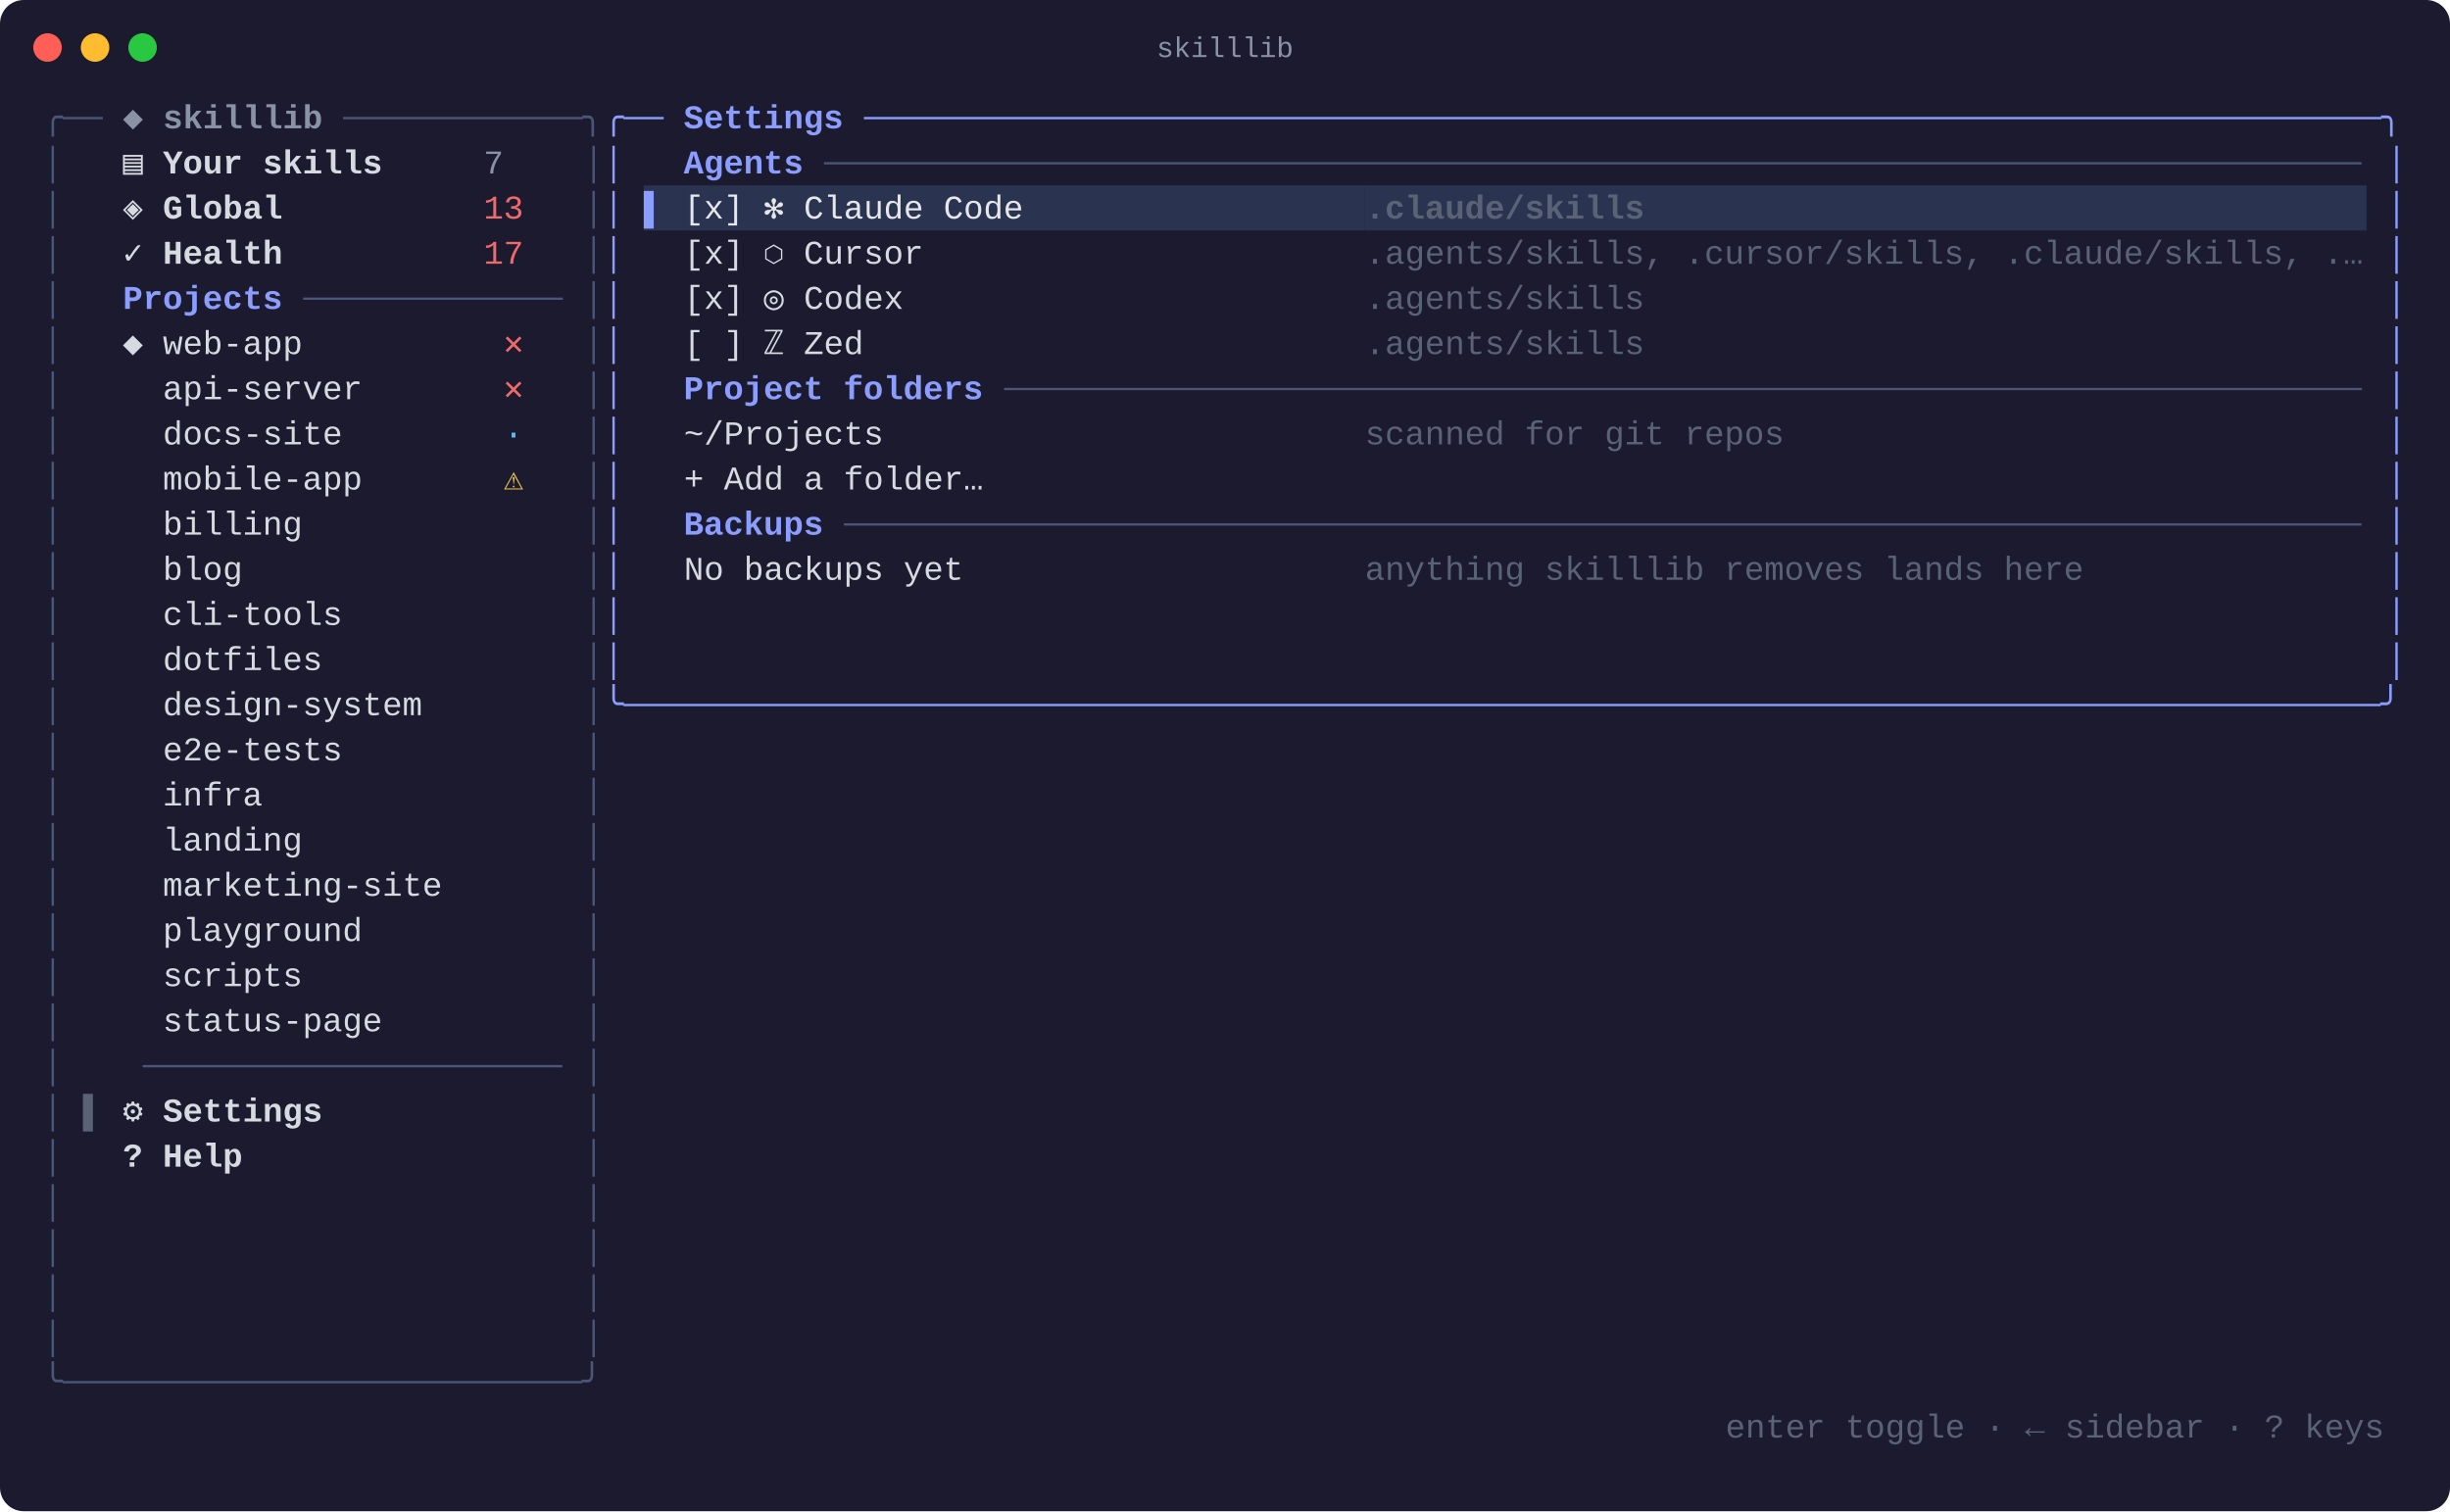
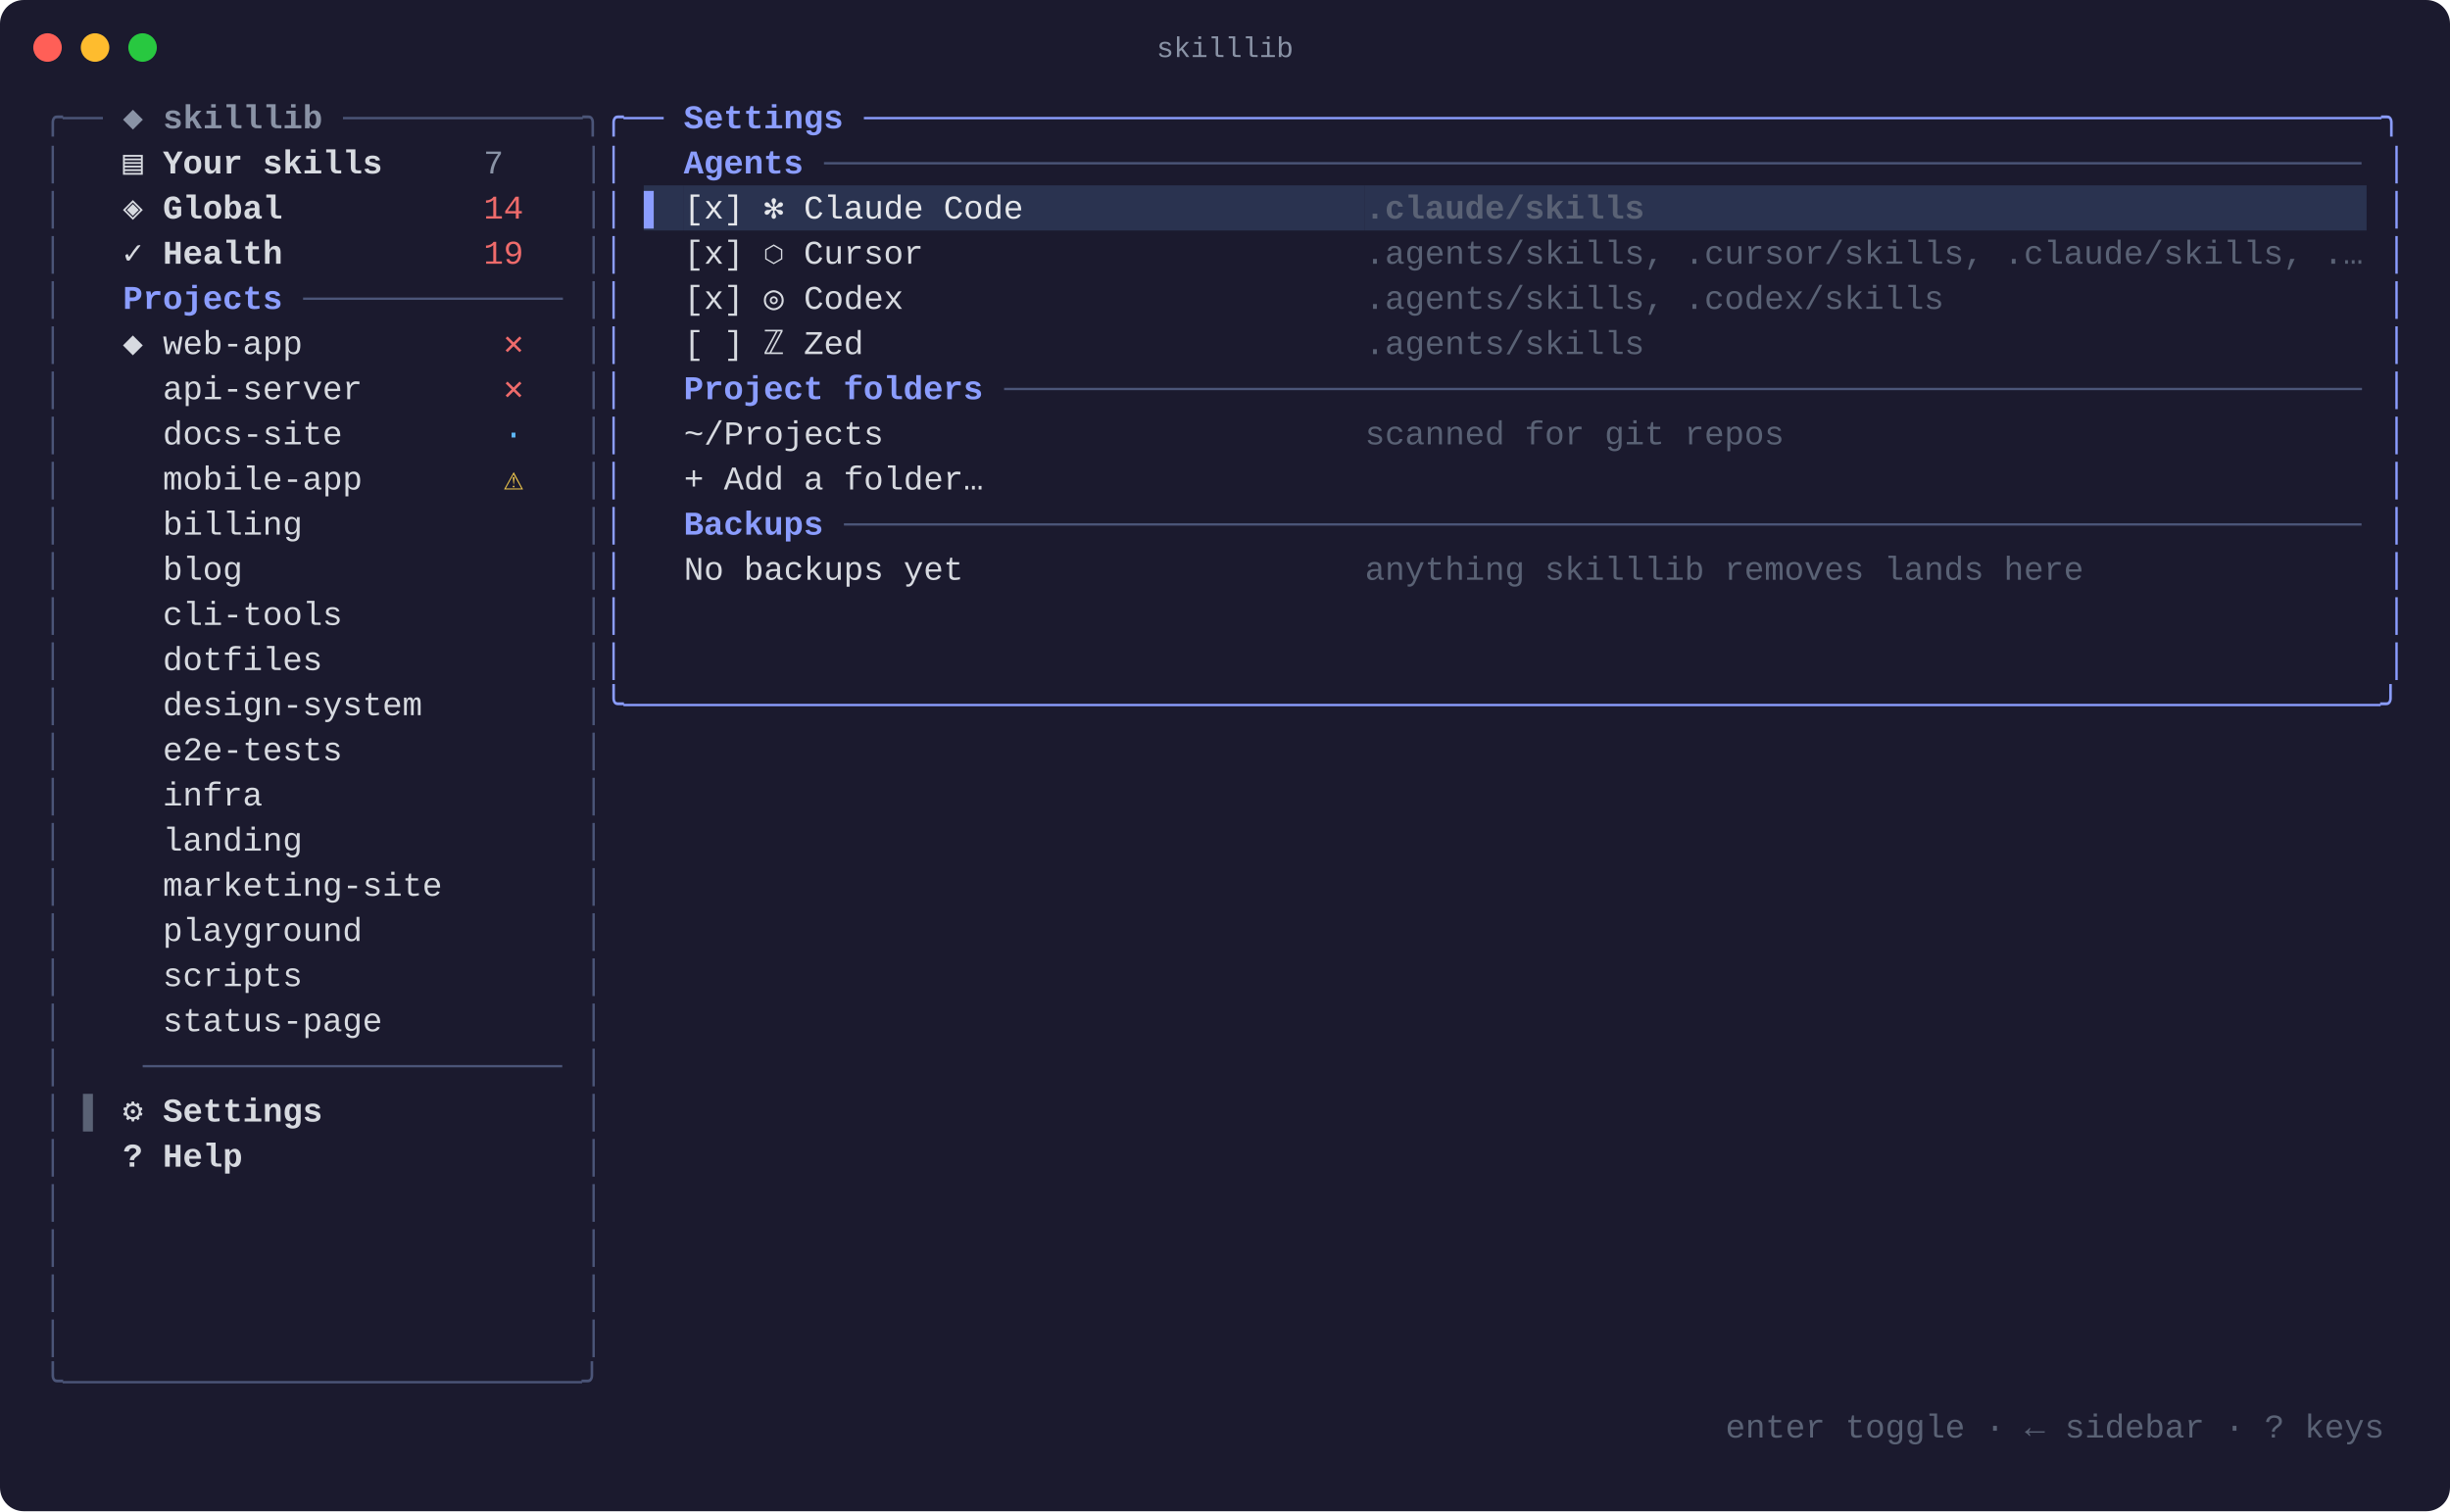
<svg xmlns="http://www.w3.org/2000/svg" width="1031" height="636" viewBox="0 0 1031 636" font-family="SFMono-Regular, Menlo, Consolas, 'Liberation Mono', monospace" font-size="14">
  <rect width="1031" height="636" rx="10" fill="#1b1a2e" />
  <circle cx="20" cy="20" r="6" fill="#ff5f57" />
  <circle cx="40" cy="20" r="6" fill="#febc2e" />
  <circle cx="60" cy="20" r="6" fill="#28c840" />
  <text x="515.5" y="24" fill="#8a93a6" font-size="12" text-anchor="middle">skilllib</text>
  <text x="18.0" y="54.0" fill="#4b5578" xml:space="preserve" textLength="25.3" lengthAdjust="spacingAndGlyphs">╭──</text>
  <text x="43.3" y="54.0" fill="#8a93a6" font-weight="bold" xml:space="preserve" textLength="101.2" lengthAdjust="spacingAndGlyphs"> ◆ skilllib </text>
  <text x="144.4" y="54.0" fill="#4b5578" xml:space="preserve" textLength="109.6" lengthAdjust="spacingAndGlyphs">────────────╮</text>
  <text x="254.0" y="54.0" fill="#8b9dff" xml:space="preserve" textLength="25.3" lengthAdjust="spacingAndGlyphs">╭──</text>
  <text x="279.3" y="54.0" fill="#8b9dff" font-weight="bold" xml:space="preserve" textLength="84.3" lengthAdjust="spacingAndGlyphs"> Settings </text>
  <text x="363.6" y="54.0" fill="#8b9dff" xml:space="preserve" textLength="649.1" lengthAdjust="spacingAndGlyphs">────────────────────────────────────────────────────────────────────────────╮</text>
  <text x="18.0" y="73.0" fill="#4b5578" xml:space="preserve" textLength="8.4" lengthAdjust="spacingAndGlyphs">│</text>
  <text x="51.7" y="73.0" fill="#d7dae0" font-weight="bold" xml:space="preserve" textLength="151.7" lengthAdjust="spacingAndGlyphs">▤ Your skills     </text>
  <text x="203.5" y="73.0" fill="#8a93a6" xml:space="preserve" textLength="33.7" lengthAdjust="spacingAndGlyphs">7   </text>
  <text x="245.6" y="73.0" fill="#4b5578" xml:space="preserve" textLength="8.4" lengthAdjust="spacingAndGlyphs">│</text>
  <text x="254.0" y="73.0" fill="#8b9dff" xml:space="preserve" textLength="8.4" lengthAdjust="spacingAndGlyphs">│</text>
  <text x="270.9" y="73.0" fill="#8b9dff" font-weight="bold" xml:space="preserve" textLength="75.9" lengthAdjust="spacingAndGlyphs">  Agents </text>
  <text x="346.8" y="73.0" fill="#4b5578" xml:space="preserve" textLength="649.1" lengthAdjust="spacingAndGlyphs">─────────────────────────────────────────────────────────────────────────────</text>
  <text x="1004.3" y="73.0" fill="#8b9dff" xml:space="preserve" textLength="8.4" lengthAdjust="spacingAndGlyphs">│</text>
  <text x="18.0" y="92.0" fill="#4b5578" xml:space="preserve" textLength="8.4" lengthAdjust="spacingAndGlyphs">│</text>
  <text x="51.7" y="92.0" fill="#d7dae0" font-weight="bold" xml:space="preserve" textLength="151.7" lengthAdjust="spacingAndGlyphs">◈ Global          </text>
-   <text x="203.5" y="92.0" fill="#ef6b6b" xml:space="preserve" textLength="33.7" lengthAdjust="spacingAndGlyphs">13  </text>
+   <text x="203.5" y="92.0" fill="#ef6b6b" xml:space="preserve" textLength="33.7" lengthAdjust="spacingAndGlyphs">14  </text>
  <text x="245.6" y="92.0" fill="#4b5578" xml:space="preserve" textLength="8.4" lengthAdjust="spacingAndGlyphs">│</text>
  <text x="254.0" y="92.0" fill="#8b9dff" xml:space="preserve" textLength="8.4" lengthAdjust="spacingAndGlyphs">│</text>
  <rect x="270.9" y="78.0" width="16.9" height="19" fill="#2a3350" />
  <text x="270.9" y="92.0" fill="#8b9dff" xml:space="preserve" textLength="16.9" lengthAdjust="spacingAndGlyphs">▌ </text>
  <rect x="287.8" y="78.0" width="286.6" height="19" fill="#2a3350" />
  <text x="287.8" y="92.0" fill="#e5e7eb" xml:space="preserve" textLength="286.6" lengthAdjust="spacingAndGlyphs">[x] ✻ Claude Code                 </text>
  <rect x="574.4" y="78.0" width="421.5" height="19" fill="#2a3350" />
  <text x="574.4" y="92.0" fill="#5a6275" font-weight="bold" xml:space="preserve" textLength="421.5" lengthAdjust="spacingAndGlyphs">.claude/skills                                    </text>
  <text x="1004.3" y="92.0" fill="#8b9dff" xml:space="preserve" textLength="8.4" lengthAdjust="spacingAndGlyphs">│</text>
  <text x="18.0" y="111.0" fill="#4b5578" xml:space="preserve" textLength="8.4" lengthAdjust="spacingAndGlyphs">│</text>
  <text x="51.7" y="111.0" fill="#d7dae0" font-weight="bold" xml:space="preserve" textLength="151.7" lengthAdjust="spacingAndGlyphs">✓ Health          </text>
-   <text x="203.5" y="111.0" fill="#ef6b6b" xml:space="preserve" textLength="33.7" lengthAdjust="spacingAndGlyphs">17  </text>
+   <text x="203.5" y="111.0" fill="#ef6b6b" xml:space="preserve" textLength="33.7" lengthAdjust="spacingAndGlyphs">19  </text>
  <text x="245.6" y="111.0" fill="#4b5578" xml:space="preserve" textLength="8.4" lengthAdjust="spacingAndGlyphs">│</text>
  <text x="254.0" y="111.0" fill="#8b9dff" xml:space="preserve" textLength="8.4" lengthAdjust="spacingAndGlyphs">│</text>
  <text x="287.8" y="111.0" fill="#d7dae0" xml:space="preserve" textLength="286.6" lengthAdjust="spacingAndGlyphs">[x] ⬡ Cursor                      </text>
  <text x="574.4" y="111.0" fill="#5a6275" xml:space="preserve" textLength="421.5" lengthAdjust="spacingAndGlyphs">.agents/skills, .cursor/skills, .claude/skills, .…</text>
  <text x="1004.3" y="111.0" fill="#8b9dff" xml:space="preserve" textLength="8.4" lengthAdjust="spacingAndGlyphs">│</text>
  <text x="18.0" y="130.0" fill="#4b5578" xml:space="preserve" textLength="8.4" lengthAdjust="spacingAndGlyphs">│</text>
  <text x="34.9" y="130.0" fill="#8b9dff" font-weight="bold" xml:space="preserve" textLength="92.7" lengthAdjust="spacingAndGlyphs">  Projects </text>
  <text x="127.6" y="130.0" fill="#4b5578" xml:space="preserve" textLength="109.6" lengthAdjust="spacingAndGlyphs">─────────────</text>
  <text x="245.6" y="130.0" fill="#4b5578" xml:space="preserve" textLength="8.4" lengthAdjust="spacingAndGlyphs">│</text>
  <text x="254.0" y="130.0" fill="#8b9dff" xml:space="preserve" textLength="8.4" lengthAdjust="spacingAndGlyphs">│</text>
  <text x="287.8" y="130.0" fill="#d7dae0" xml:space="preserve" textLength="286.6" lengthAdjust="spacingAndGlyphs">[x] ◎ Codex                       </text>
-   <text x="574.4" y="130.0" fill="#5a6275" xml:space="preserve" textLength="421.5" lengthAdjust="spacingAndGlyphs">.agents/skills                                    </text>
+   <text x="574.4" y="130.0" fill="#5a6275" xml:space="preserve" textLength="421.5" lengthAdjust="spacingAndGlyphs">.agents/skills, .codex/skills                     </text>
  <text x="1004.3" y="130.0" fill="#8b9dff" xml:space="preserve" textLength="8.4" lengthAdjust="spacingAndGlyphs">│</text>
  <text x="18.0" y="149.0" fill="#4b5578" xml:space="preserve" textLength="8.4" lengthAdjust="spacingAndGlyphs">│</text>
  <text x="51.7" y="149.0" fill="#d7dae0" xml:space="preserve" textLength="160.2" lengthAdjust="spacingAndGlyphs">◆ web-app          </text>
  <text x="211.9" y="149.0" fill="#ef6b6b" xml:space="preserve" textLength="25.3" lengthAdjust="spacingAndGlyphs">✕  </text>
  <text x="245.6" y="149.0" fill="#4b5578" xml:space="preserve" textLength="8.4" lengthAdjust="spacingAndGlyphs">│</text>
  <text x="254.0" y="149.0" fill="#8b9dff" xml:space="preserve" textLength="8.4" lengthAdjust="spacingAndGlyphs">│</text>
  <text x="287.8" y="149.0" fill="#d7dae0" xml:space="preserve" textLength="286.6" lengthAdjust="spacingAndGlyphs">[ ] ℤ Zed                         </text>
  <text x="574.4" y="149.0" fill="#5a6275" xml:space="preserve" textLength="421.5" lengthAdjust="spacingAndGlyphs">.agents/skills                                    </text>
  <text x="1004.3" y="149.0" fill="#8b9dff" xml:space="preserve" textLength="8.4" lengthAdjust="spacingAndGlyphs">│</text>
  <text x="18.0" y="168.0" fill="#4b5578" xml:space="preserve" textLength="8.4" lengthAdjust="spacingAndGlyphs">│</text>
  <text x="51.7" y="168.0" fill="#d7dae0" xml:space="preserve" textLength="160.2" lengthAdjust="spacingAndGlyphs">  api-server       </text>
  <text x="211.9" y="168.0" fill="#ef6b6b" xml:space="preserve" textLength="25.3" lengthAdjust="spacingAndGlyphs">✕  </text>
  <text x="245.6" y="168.0" fill="#4b5578" xml:space="preserve" textLength="8.4" lengthAdjust="spacingAndGlyphs">│</text>
  <text x="254.0" y="168.0" fill="#8b9dff" xml:space="preserve" textLength="8.4" lengthAdjust="spacingAndGlyphs">│</text>
  <text x="270.9" y="168.0" fill="#8b9dff" font-weight="bold" xml:space="preserve" textLength="151.7" lengthAdjust="spacingAndGlyphs">  Project folders </text>
  <text x="422.6" y="168.0" fill="#4b5578" xml:space="preserve" textLength="573.2" lengthAdjust="spacingAndGlyphs">────────────────────────────────────────────────────────────────────</text>
  <text x="1004.3" y="168.0" fill="#8b9dff" xml:space="preserve" textLength="8.4" lengthAdjust="spacingAndGlyphs">│</text>
  <text x="18.0" y="187.0" fill="#4b5578" xml:space="preserve" textLength="8.4" lengthAdjust="spacingAndGlyphs">│</text>
  <text x="51.7" y="187.0" fill="#d7dae0" xml:space="preserve" textLength="160.2" lengthAdjust="spacingAndGlyphs">  docs-site        </text>
  <text x="211.9" y="187.0" fill="#5eb8f7" xml:space="preserve" textLength="25.3" lengthAdjust="spacingAndGlyphs">·  </text>
  <text x="245.6" y="187.0" fill="#4b5578" xml:space="preserve" textLength="8.4" lengthAdjust="spacingAndGlyphs">│</text>
  <text x="254.0" y="187.0" fill="#8b9dff" xml:space="preserve" textLength="8.4" lengthAdjust="spacingAndGlyphs">│</text>
  <text x="287.8" y="187.0" fill="#d7dae0" xml:space="preserve" textLength="286.6" lengthAdjust="spacingAndGlyphs">~/Projects                        </text>
  <text x="574.4" y="187.0" fill="#5a6275" xml:space="preserve" textLength="421.5" lengthAdjust="spacingAndGlyphs">scanned for git repos                             </text>
  <text x="1004.3" y="187.0" fill="#8b9dff" xml:space="preserve" textLength="8.4" lengthAdjust="spacingAndGlyphs">│</text>
  <text x="18.0" y="206.0" fill="#4b5578" xml:space="preserve" textLength="8.4" lengthAdjust="spacingAndGlyphs">│</text>
  <text x="51.7" y="206.0" fill="#d7dae0" xml:space="preserve" textLength="160.2" lengthAdjust="spacingAndGlyphs">  mobile-app       </text>
  <text x="211.9" y="206.0" fill="#f2c94c" xml:space="preserve" textLength="25.3" lengthAdjust="spacingAndGlyphs">⚠  </text>
  <text x="245.6" y="206.0" fill="#4b5578" xml:space="preserve" textLength="8.4" lengthAdjust="spacingAndGlyphs">│</text>
  <text x="254.0" y="206.0" fill="#8b9dff" xml:space="preserve" textLength="8.4" lengthAdjust="spacingAndGlyphs">│</text>
  <text x="287.8" y="206.0" fill="#d7dae0" xml:space="preserve" textLength="286.6" lengthAdjust="spacingAndGlyphs">+ Add a folder…                   </text>
  <text x="1004.3" y="206.0" fill="#8b9dff" xml:space="preserve" textLength="8.4" lengthAdjust="spacingAndGlyphs">│</text>
  <text x="18.0" y="225.0" fill="#4b5578" xml:space="preserve" textLength="8.4" lengthAdjust="spacingAndGlyphs">│</text>
  <text x="51.7" y="225.0" fill="#d7dae0" xml:space="preserve" textLength="193.9" lengthAdjust="spacingAndGlyphs">  billing              </text>
  <text x="245.6" y="225.0" fill="#4b5578" xml:space="preserve" textLength="8.4" lengthAdjust="spacingAndGlyphs">│</text>
  <text x="254.0" y="225.0" fill="#8b9dff" xml:space="preserve" textLength="8.4" lengthAdjust="spacingAndGlyphs">│</text>
  <text x="270.9" y="225.0" fill="#8b9dff" font-weight="bold" xml:space="preserve" textLength="84.3" lengthAdjust="spacingAndGlyphs">  Backups </text>
  <text x="355.2" y="225.0" fill="#4b5578" xml:space="preserve" textLength="640.7" lengthAdjust="spacingAndGlyphs">────────────────────────────────────────────────────────────────────────────</text>
  <text x="1004.3" y="225.0" fill="#8b9dff" xml:space="preserve" textLength="8.4" lengthAdjust="spacingAndGlyphs">│</text>
  <text x="18.0" y="244.0" fill="#4b5578" xml:space="preserve" textLength="8.4" lengthAdjust="spacingAndGlyphs">│</text>
  <text x="51.7" y="244.0" fill="#d7dae0" xml:space="preserve" textLength="193.9" lengthAdjust="spacingAndGlyphs">  blog                 </text>
  <text x="245.6" y="244.0" fill="#4b5578" xml:space="preserve" textLength="8.4" lengthAdjust="spacingAndGlyphs">│</text>
  <text x="254.0" y="244.0" fill="#8b9dff" xml:space="preserve" textLength="8.4" lengthAdjust="spacingAndGlyphs">│</text>
  <text x="287.8" y="244.0" fill="#d7dae0" xml:space="preserve" textLength="286.6" lengthAdjust="spacingAndGlyphs">No backups yet                    </text>
  <text x="574.4" y="244.0" fill="#5a6275" xml:space="preserve" textLength="421.5" lengthAdjust="spacingAndGlyphs">anything skilllib removes lands here              </text>
  <text x="1004.3" y="244.0" fill="#8b9dff" xml:space="preserve" textLength="8.4" lengthAdjust="spacingAndGlyphs">│</text>
  <text x="18.0" y="263.0" fill="#4b5578" xml:space="preserve" textLength="8.4" lengthAdjust="spacingAndGlyphs">│</text>
  <text x="51.7" y="263.0" fill="#d7dae0" xml:space="preserve" textLength="193.9" lengthAdjust="spacingAndGlyphs">  cli-tools            </text>
  <text x="245.6" y="263.0" fill="#4b5578" xml:space="preserve" textLength="8.4" lengthAdjust="spacingAndGlyphs">│</text>
  <text x="254.0" y="263.0" fill="#8b9dff" xml:space="preserve" textLength="8.4" lengthAdjust="spacingAndGlyphs">│</text>
  <text x="1004.3" y="263.0" fill="#8b9dff" xml:space="preserve" textLength="8.4" lengthAdjust="spacingAndGlyphs">│</text>
  <text x="18.0" y="282.0" fill="#4b5578" xml:space="preserve" textLength="8.4" lengthAdjust="spacingAndGlyphs">│</text>
  <text x="51.7" y="282.0" fill="#d7dae0" xml:space="preserve" textLength="193.9" lengthAdjust="spacingAndGlyphs">  dotfiles             </text>
  <text x="245.6" y="282.0" fill="#4b5578" xml:space="preserve" textLength="8.4" lengthAdjust="spacingAndGlyphs">│</text>
  <text x="254.0" y="282.0" fill="#8b9dff" xml:space="preserve" textLength="8.4" lengthAdjust="spacingAndGlyphs">│</text>
  <text x="1004.3" y="282.0" fill="#8b9dff" xml:space="preserve" textLength="8.4" lengthAdjust="spacingAndGlyphs">│</text>
  <text x="18.0" y="301.0" fill="#4b5578" xml:space="preserve" textLength="8.4" lengthAdjust="spacingAndGlyphs">│</text>
  <text x="51.7" y="301.0" fill="#d7dae0" xml:space="preserve" textLength="193.9" lengthAdjust="spacingAndGlyphs">  design-system        </text>
  <text x="245.6" y="301.0" fill="#4b5578" xml:space="preserve" textLength="8.4" lengthAdjust="spacingAndGlyphs">│</text>
  <text x="254.0" y="301.0" fill="#8b9dff" xml:space="preserve" textLength="758.7" lengthAdjust="spacingAndGlyphs">╰────────────────────────────────────────────────────────────────────────────────────────╯</text>
  <text x="18.0" y="320.0" fill="#4b5578" xml:space="preserve" textLength="8.4" lengthAdjust="spacingAndGlyphs">│</text>
  <text x="51.7" y="320.0" fill="#d7dae0" xml:space="preserve" textLength="193.9" lengthAdjust="spacingAndGlyphs">  e2e-tests            </text>
  <text x="245.6" y="320.0" fill="#4b5578" xml:space="preserve" textLength="8.4" lengthAdjust="spacingAndGlyphs">│</text>
  <text x="18.0" y="339.0" fill="#4b5578" xml:space="preserve" textLength="8.4" lengthAdjust="spacingAndGlyphs">│</text>
  <text x="51.7" y="339.0" fill="#d7dae0" xml:space="preserve" textLength="193.9" lengthAdjust="spacingAndGlyphs">  infra                </text>
  <text x="245.6" y="339.0" fill="#4b5578" xml:space="preserve" textLength="8.4" lengthAdjust="spacingAndGlyphs">│</text>
  <text x="18.0" y="358.0" fill="#4b5578" xml:space="preserve" textLength="8.4" lengthAdjust="spacingAndGlyphs">│</text>
  <text x="51.7" y="358.0" fill="#d7dae0" xml:space="preserve" textLength="193.9" lengthAdjust="spacingAndGlyphs">  landing              </text>
  <text x="245.6" y="358.0" fill="#4b5578" xml:space="preserve" textLength="8.4" lengthAdjust="spacingAndGlyphs">│</text>
  <text x="18.0" y="377.0" fill="#4b5578" xml:space="preserve" textLength="8.4" lengthAdjust="spacingAndGlyphs">│</text>
  <text x="51.7" y="377.0" fill="#d7dae0" xml:space="preserve" textLength="193.9" lengthAdjust="spacingAndGlyphs">  marketing-site       </text>
  <text x="245.6" y="377.0" fill="#4b5578" xml:space="preserve" textLength="8.4" lengthAdjust="spacingAndGlyphs">│</text>
  <text x="18.0" y="396.0" fill="#4b5578" xml:space="preserve" textLength="8.4" lengthAdjust="spacingAndGlyphs">│</text>
  <text x="51.7" y="396.0" fill="#d7dae0" xml:space="preserve" textLength="193.9" lengthAdjust="spacingAndGlyphs">  playground           </text>
  <text x="245.6" y="396.0" fill="#4b5578" xml:space="preserve" textLength="8.4" lengthAdjust="spacingAndGlyphs">│</text>
  <text x="18.0" y="415.0" fill="#4b5578" xml:space="preserve" textLength="8.4" lengthAdjust="spacingAndGlyphs">│</text>
  <text x="51.7" y="415.0" fill="#d7dae0" xml:space="preserve" textLength="193.9" lengthAdjust="spacingAndGlyphs">  scripts              </text>
  <text x="245.6" y="415.0" fill="#4b5578" xml:space="preserve" textLength="8.4" lengthAdjust="spacingAndGlyphs">│</text>
  <text x="18.0" y="434.0" fill="#4b5578" xml:space="preserve" textLength="8.4" lengthAdjust="spacingAndGlyphs">│</text>
  <text x="51.7" y="434.0" fill="#d7dae0" xml:space="preserve" textLength="193.9" lengthAdjust="spacingAndGlyphs">  status-page          </text>
  <text x="245.6" y="434.0" fill="#4b5578" xml:space="preserve" textLength="8.4" lengthAdjust="spacingAndGlyphs">│</text>
  <text x="18.0" y="453.0" fill="#4b5578" xml:space="preserve" textLength="8.4" lengthAdjust="spacingAndGlyphs">│</text>
  <text x="60.1" y="453.0" fill="#4b5578" xml:space="preserve" textLength="177.0" lengthAdjust="spacingAndGlyphs">─────────────────────</text>
  <text x="245.6" y="453.0" fill="#4b5578" xml:space="preserve" textLength="8.4" lengthAdjust="spacingAndGlyphs">│</text>
  <text x="18.0" y="472.0" fill="#4b5578" xml:space="preserve" textLength="8.4" lengthAdjust="spacingAndGlyphs">│</text>
  <text x="34.9" y="472.0" fill="#5a6275" xml:space="preserve" textLength="16.9" lengthAdjust="spacingAndGlyphs">▌ </text>
  <text x="51.7" y="472.0" fill="#d7dae0" font-weight="bold" xml:space="preserve" textLength="185.5" lengthAdjust="spacingAndGlyphs">⚙ Settings            </text>
  <text x="245.6" y="472.0" fill="#4b5578" xml:space="preserve" textLength="8.4" lengthAdjust="spacingAndGlyphs">│</text>
  <text x="18.0" y="491.0" fill="#4b5578" xml:space="preserve" textLength="8.4" lengthAdjust="spacingAndGlyphs">│</text>
  <text x="51.7" y="491.0" fill="#d7dae0" font-weight="bold" xml:space="preserve" textLength="185.5" lengthAdjust="spacingAndGlyphs">? Help                </text>
  <text x="245.6" y="491.0" fill="#4b5578" xml:space="preserve" textLength="8.4" lengthAdjust="spacingAndGlyphs">│</text>
  <text x="18.0" y="510.0" fill="#4b5578" xml:space="preserve" textLength="8.4" lengthAdjust="spacingAndGlyphs">│</text>
  <text x="245.6" y="510.0" fill="#4b5578" xml:space="preserve" textLength="8.4" lengthAdjust="spacingAndGlyphs">│</text>
  <text x="18.0" y="529.0" fill="#4b5578" xml:space="preserve" textLength="8.4" lengthAdjust="spacingAndGlyphs">│</text>
  <text x="245.6" y="529.0" fill="#4b5578" xml:space="preserve" textLength="8.4" lengthAdjust="spacingAndGlyphs">│</text>
  <text x="18.0" y="548.0" fill="#4b5578" xml:space="preserve" textLength="8.4" lengthAdjust="spacingAndGlyphs">│</text>
  <text x="245.6" y="548.0" fill="#4b5578" xml:space="preserve" textLength="8.4" lengthAdjust="spacingAndGlyphs">│</text>
  <text x="18.0" y="567.0" fill="#4b5578" xml:space="preserve" textLength="8.4" lengthAdjust="spacingAndGlyphs">│</text>
  <text x="245.6" y="567.0" fill="#4b5578" xml:space="preserve" textLength="8.4" lengthAdjust="spacingAndGlyphs">│</text>
  <text x="18.0" y="586.0" fill="#4b5578" xml:space="preserve" textLength="236.0" lengthAdjust="spacingAndGlyphs">╰──────────────────────────╯</text>
  <text x="726.1" y="605.0" fill="#5a6275" xml:space="preserve" textLength="286.6" lengthAdjust="spacingAndGlyphs">enter toggle · ← sidebar · ? keys </text>
</svg>
